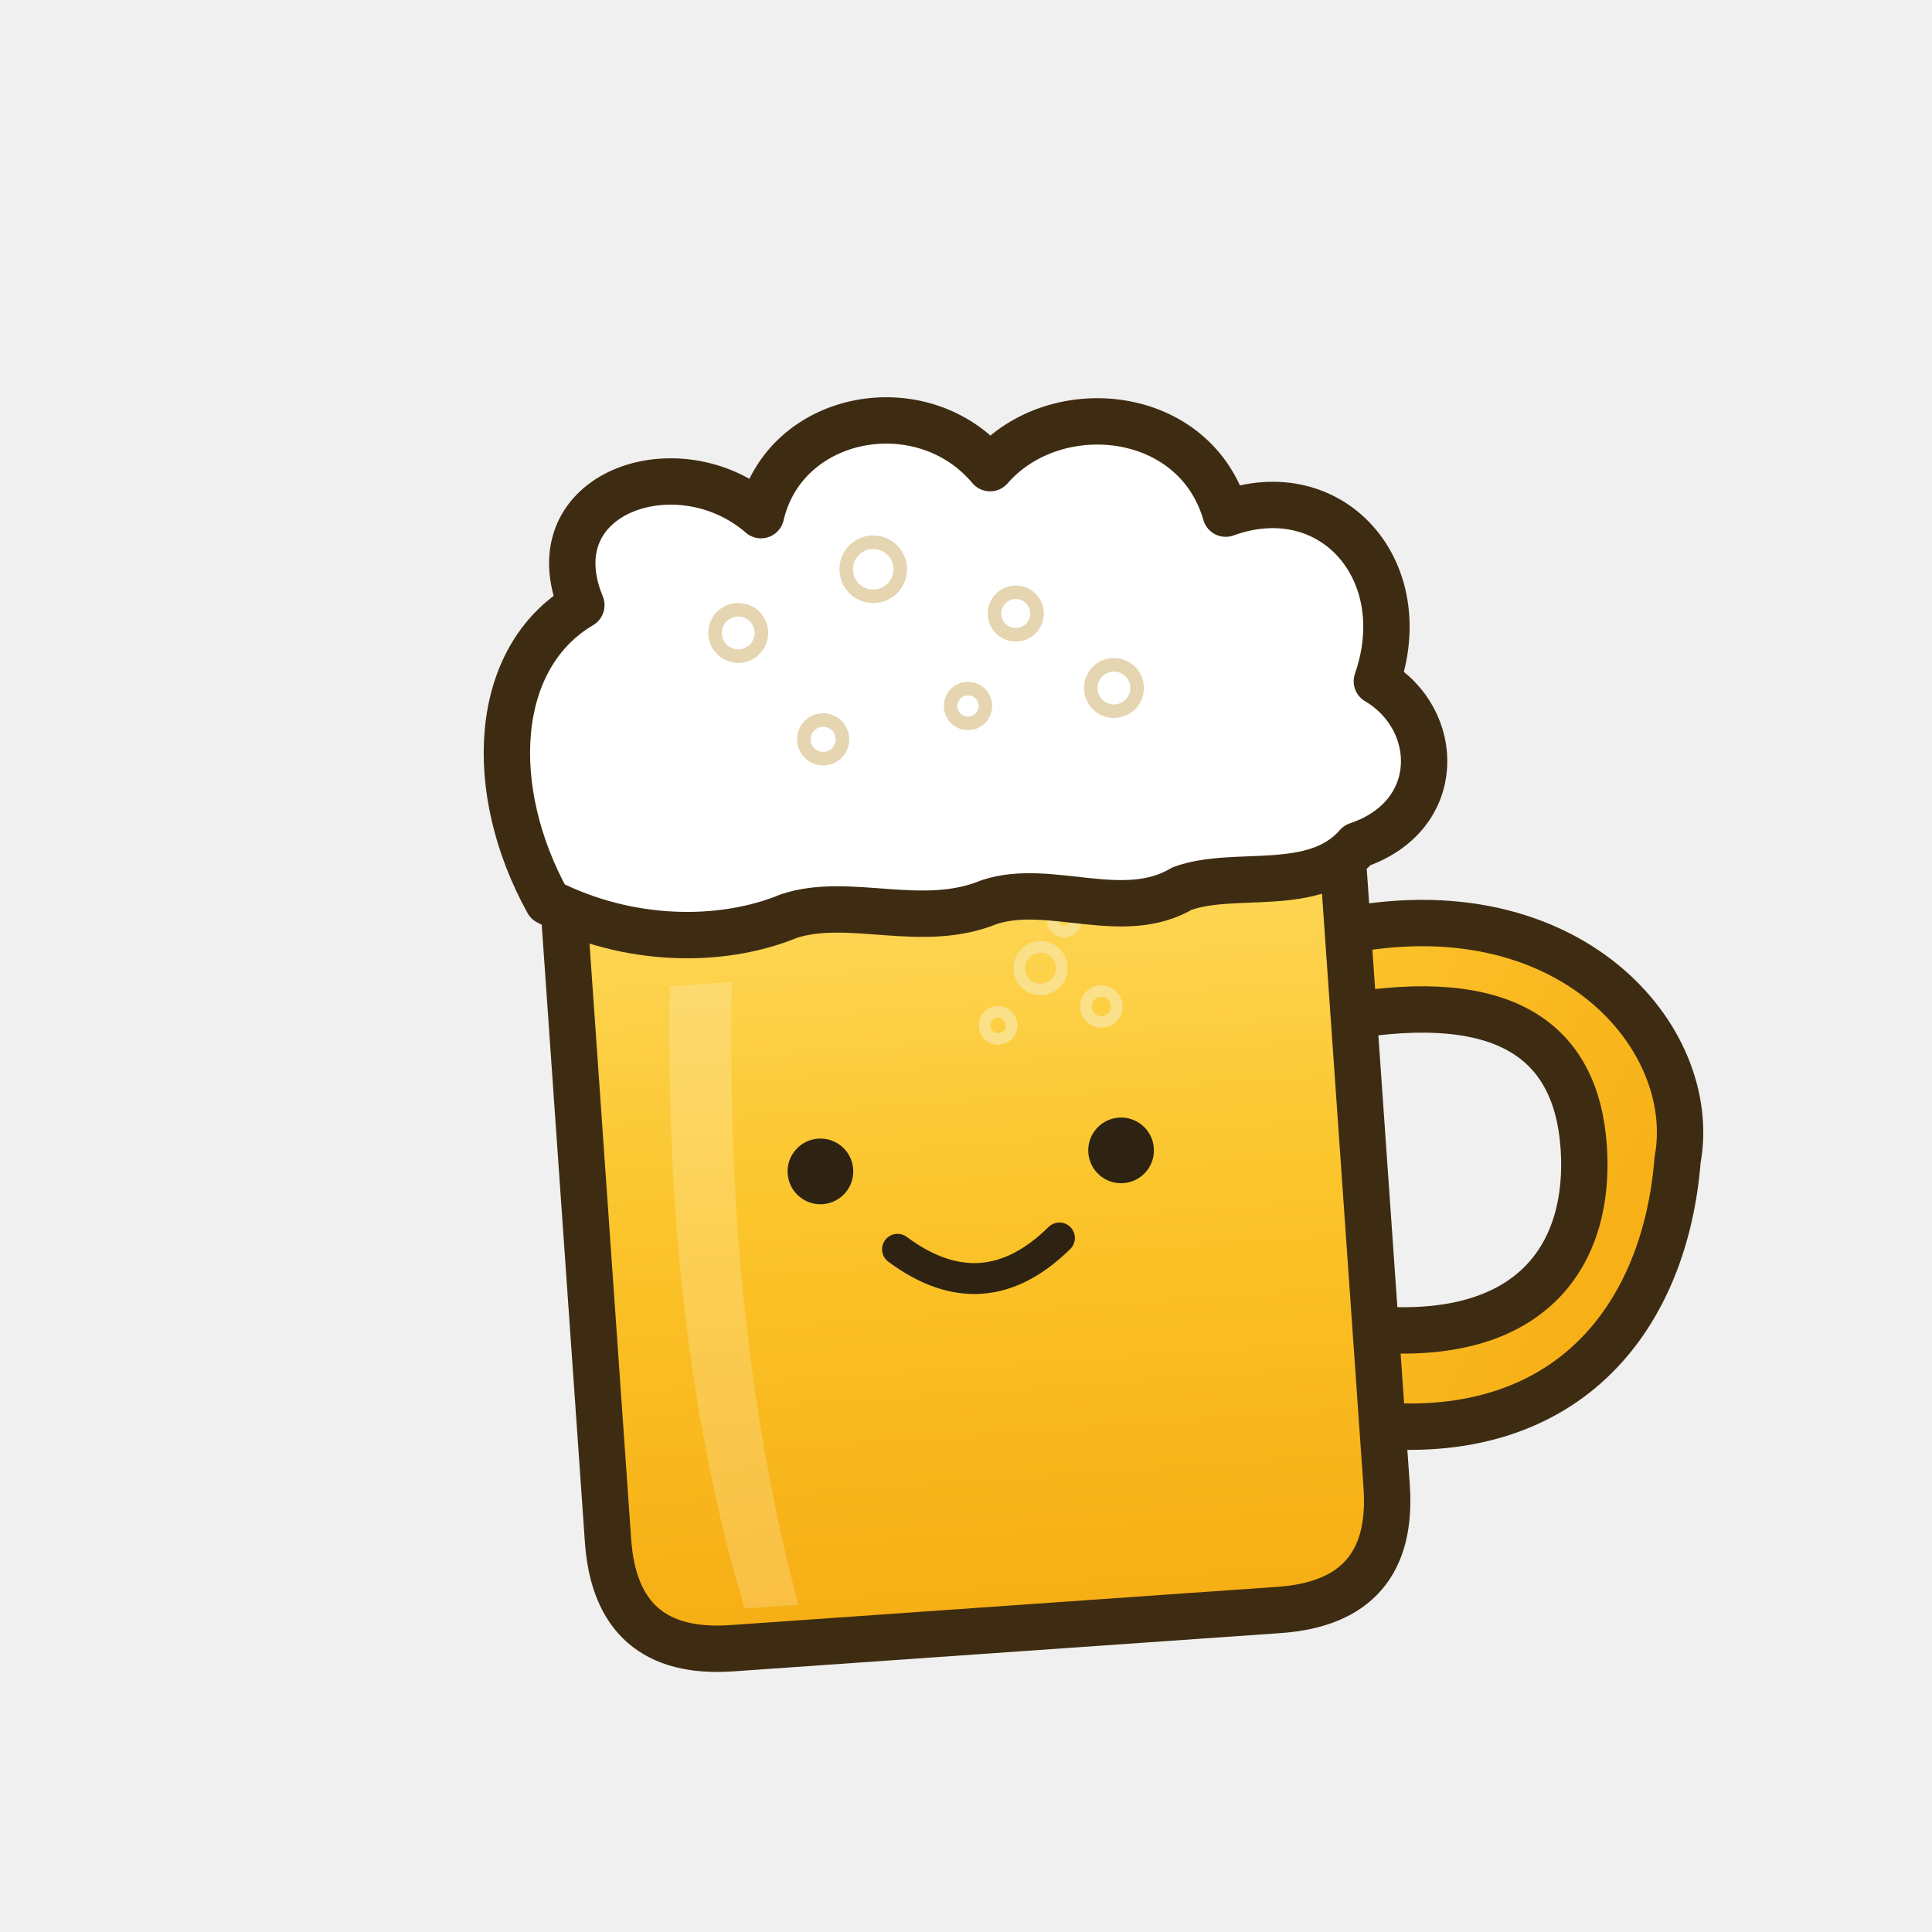
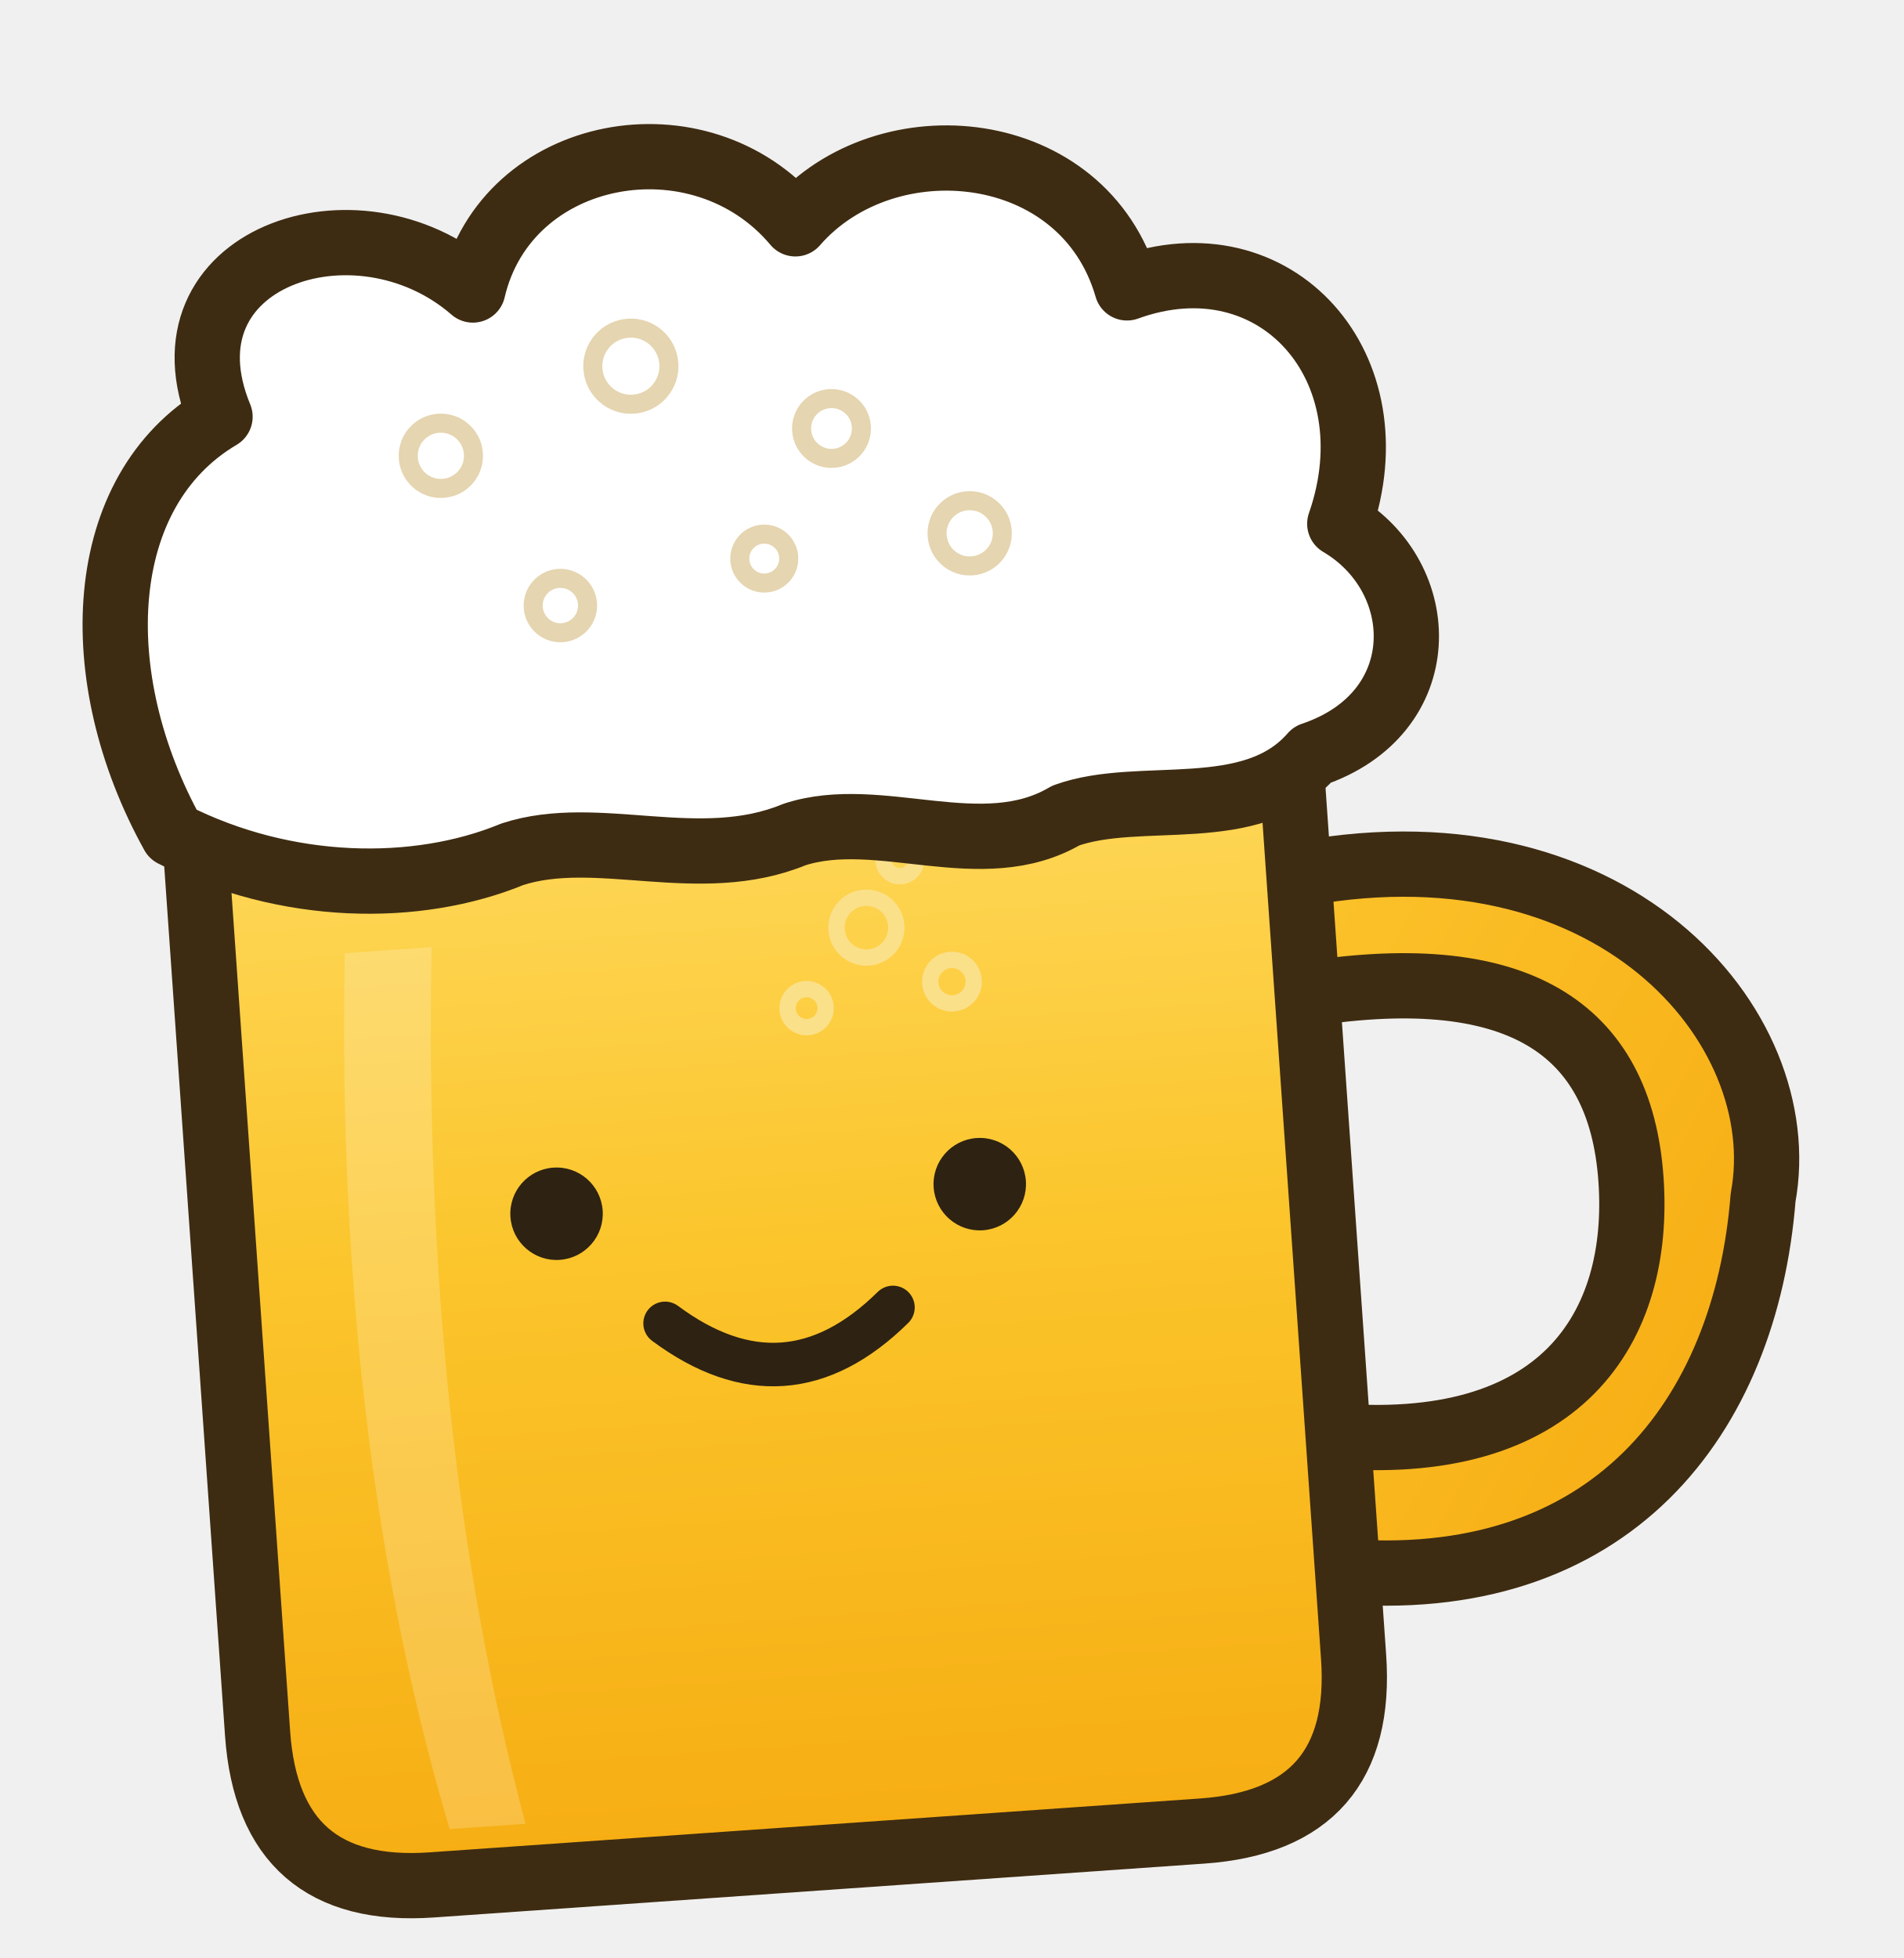
- <svg xmlns="http://www.w3.org/2000/svg" viewBox="0 0 500 500" role="img" aria-label="Cute smiling beer mug">
+ <svg xmlns="http://www.w3.org/2000/svg" viewBox="110 80 350 360" role="img" aria-label="Cute smiling beer mug">
  <defs>
    <linearGradient id="beer" x1="0" y1="0" x2="0" y2="1">
      <stop offset="0" stop-color="#FFDD68" />
      <stop offset="0.5" stop-color="#FBC52B" />
      <stop offset="1" stop-color="#F6AD12" />
    </linearGradient>
    <linearGradient id="handle" x1="0" y1="0" x2="1" y2="1">
      <stop offset="0" stop-color="#FCC32B" />
      <stop offset="1" stop-color="#F6AA10" />
    </linearGradient>
  </defs>
  <g transform="rotate(-4 250 290)" stroke="#3E2C12" stroke-linejoin="round" stroke-linecap="round">
    <path d="M 350 248              C 410 240 441 282 433 313              C 427 353 400 384 350 376              L 350 351              C 393 358 409 335 409 308              C 409 280 391 266 350 270 Z" fill="url(#handle)" stroke-width="12" />
    <path d="M 180 198 L 322 198 Q 352 198 352 228 L 352 392 Q 352 422 322 422              L 180 422 Q 150 422 150 392 L 150 228 Q 150 198 180 198 Z" fill="url(#beer)" stroke-width="12" />
    <path d="M 176 250 Q 168 340 184 412 L 198 412 Q 184 340 192 250 Z" fill="#FFFFFF" stroke="none" opacity="0.20" />
    <g fill="none" stroke="#FBE08A" stroke-width="3">
      <circle cx="272" cy="252" r="5.5" />
      <circle cx="287" cy="263" r="4" />
      <circle cx="260" cy="266" r="3.5" />
      <circle cx="279" cy="240" r="3" />
    </g>
    <path d="M 146 226              C 132 196 136 162 160 150              C 150 120 188 110 208 130              C 216 104 252 100 268 122              C 286 104 322 110 328 138              C 356 130 376 156 364 184              C 380 195 379 220 356 226              C 344 238 324 230 310 234              C 294 242 276 230 260 234              C 242 240 224 230 208 234              C 190 240 166 238 146 226 Z" fill="#FFFFFF" stroke-width="12" />
    <g fill="none" stroke="#E5D5B0" stroke-width="3.5">
      <circle cx="200" cy="160" r="6" />
      <circle cx="236" cy="146" r="7" />
      <circle cx="272" cy="160" r="5.5" />
      <circle cx="296" cy="181" r="6" />
      <circle cx="220" cy="189" r="5" />
      <circle cx="258" cy="183" r="4.5" />
    </g>
    <circle cx="211.5" cy="300.5" r="8.5" fill="#2E2212" stroke="none" />
    <circle cx="289.5" cy="300.5" r="8.5" fill="#2E2212" stroke="none" />
    <path d="M 230 322 Q 251 340 272 322" fill="none" stroke="#2E2212" stroke-width="8" />
  </g>
</svg>
